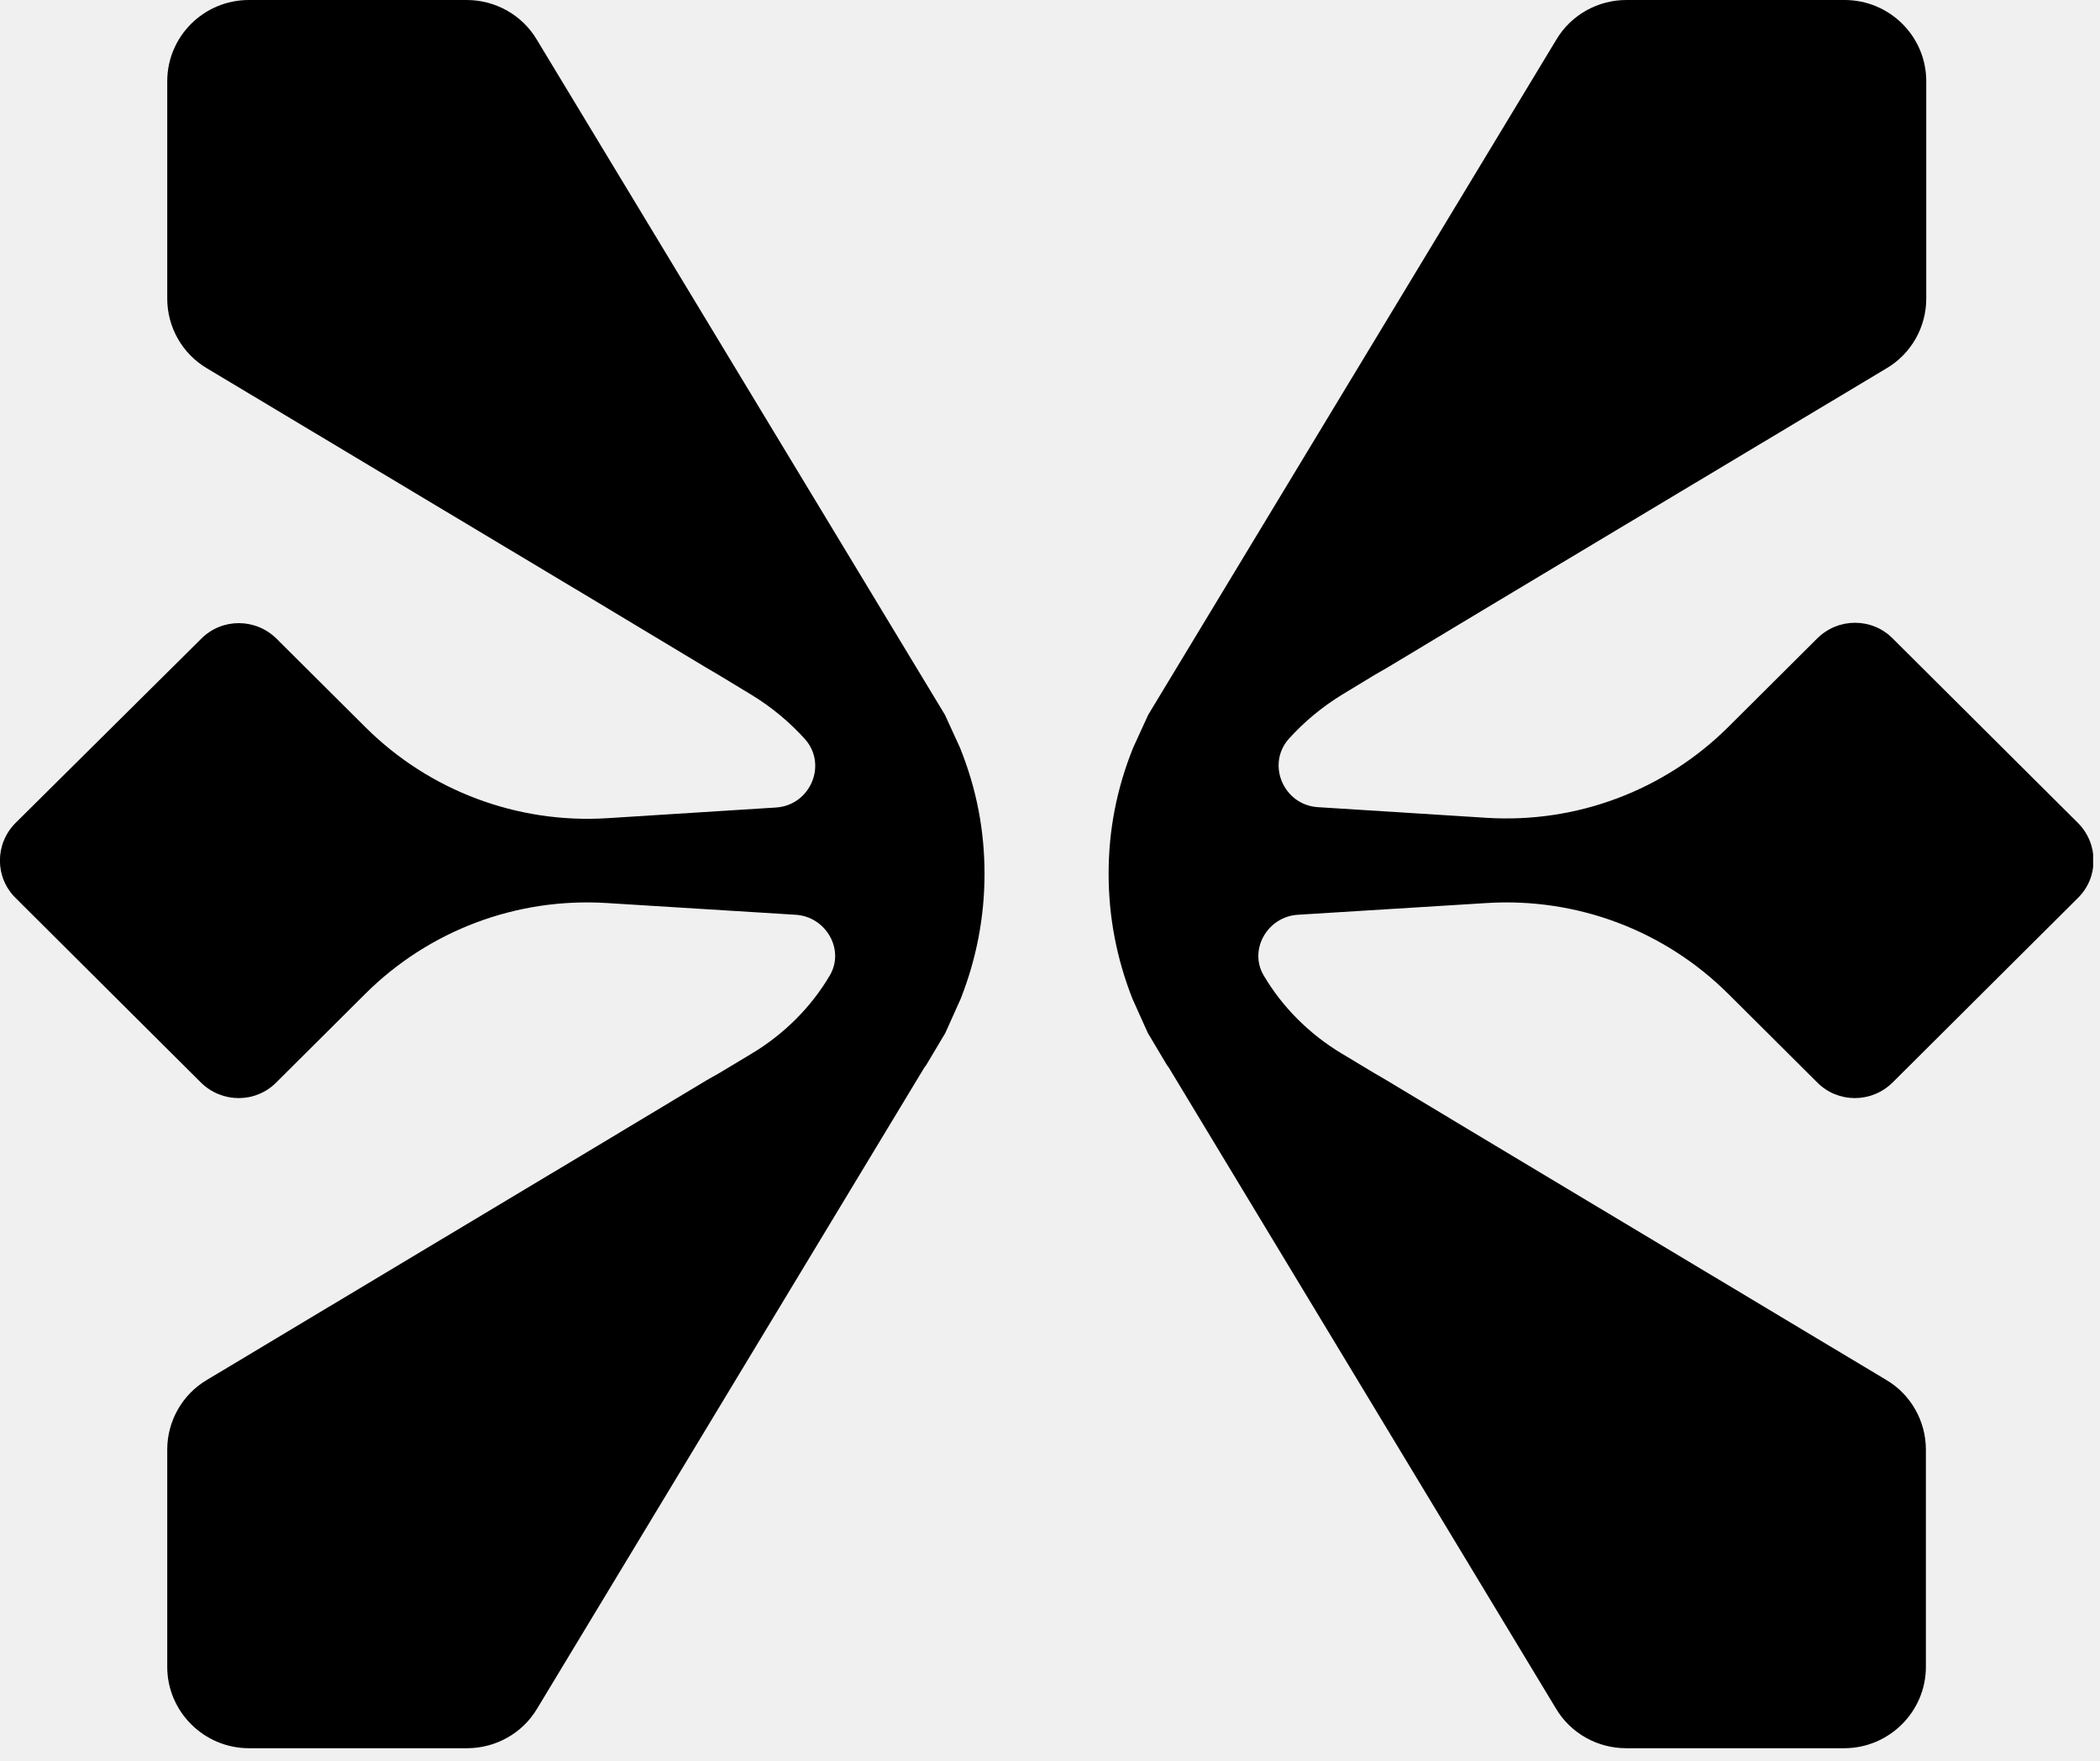
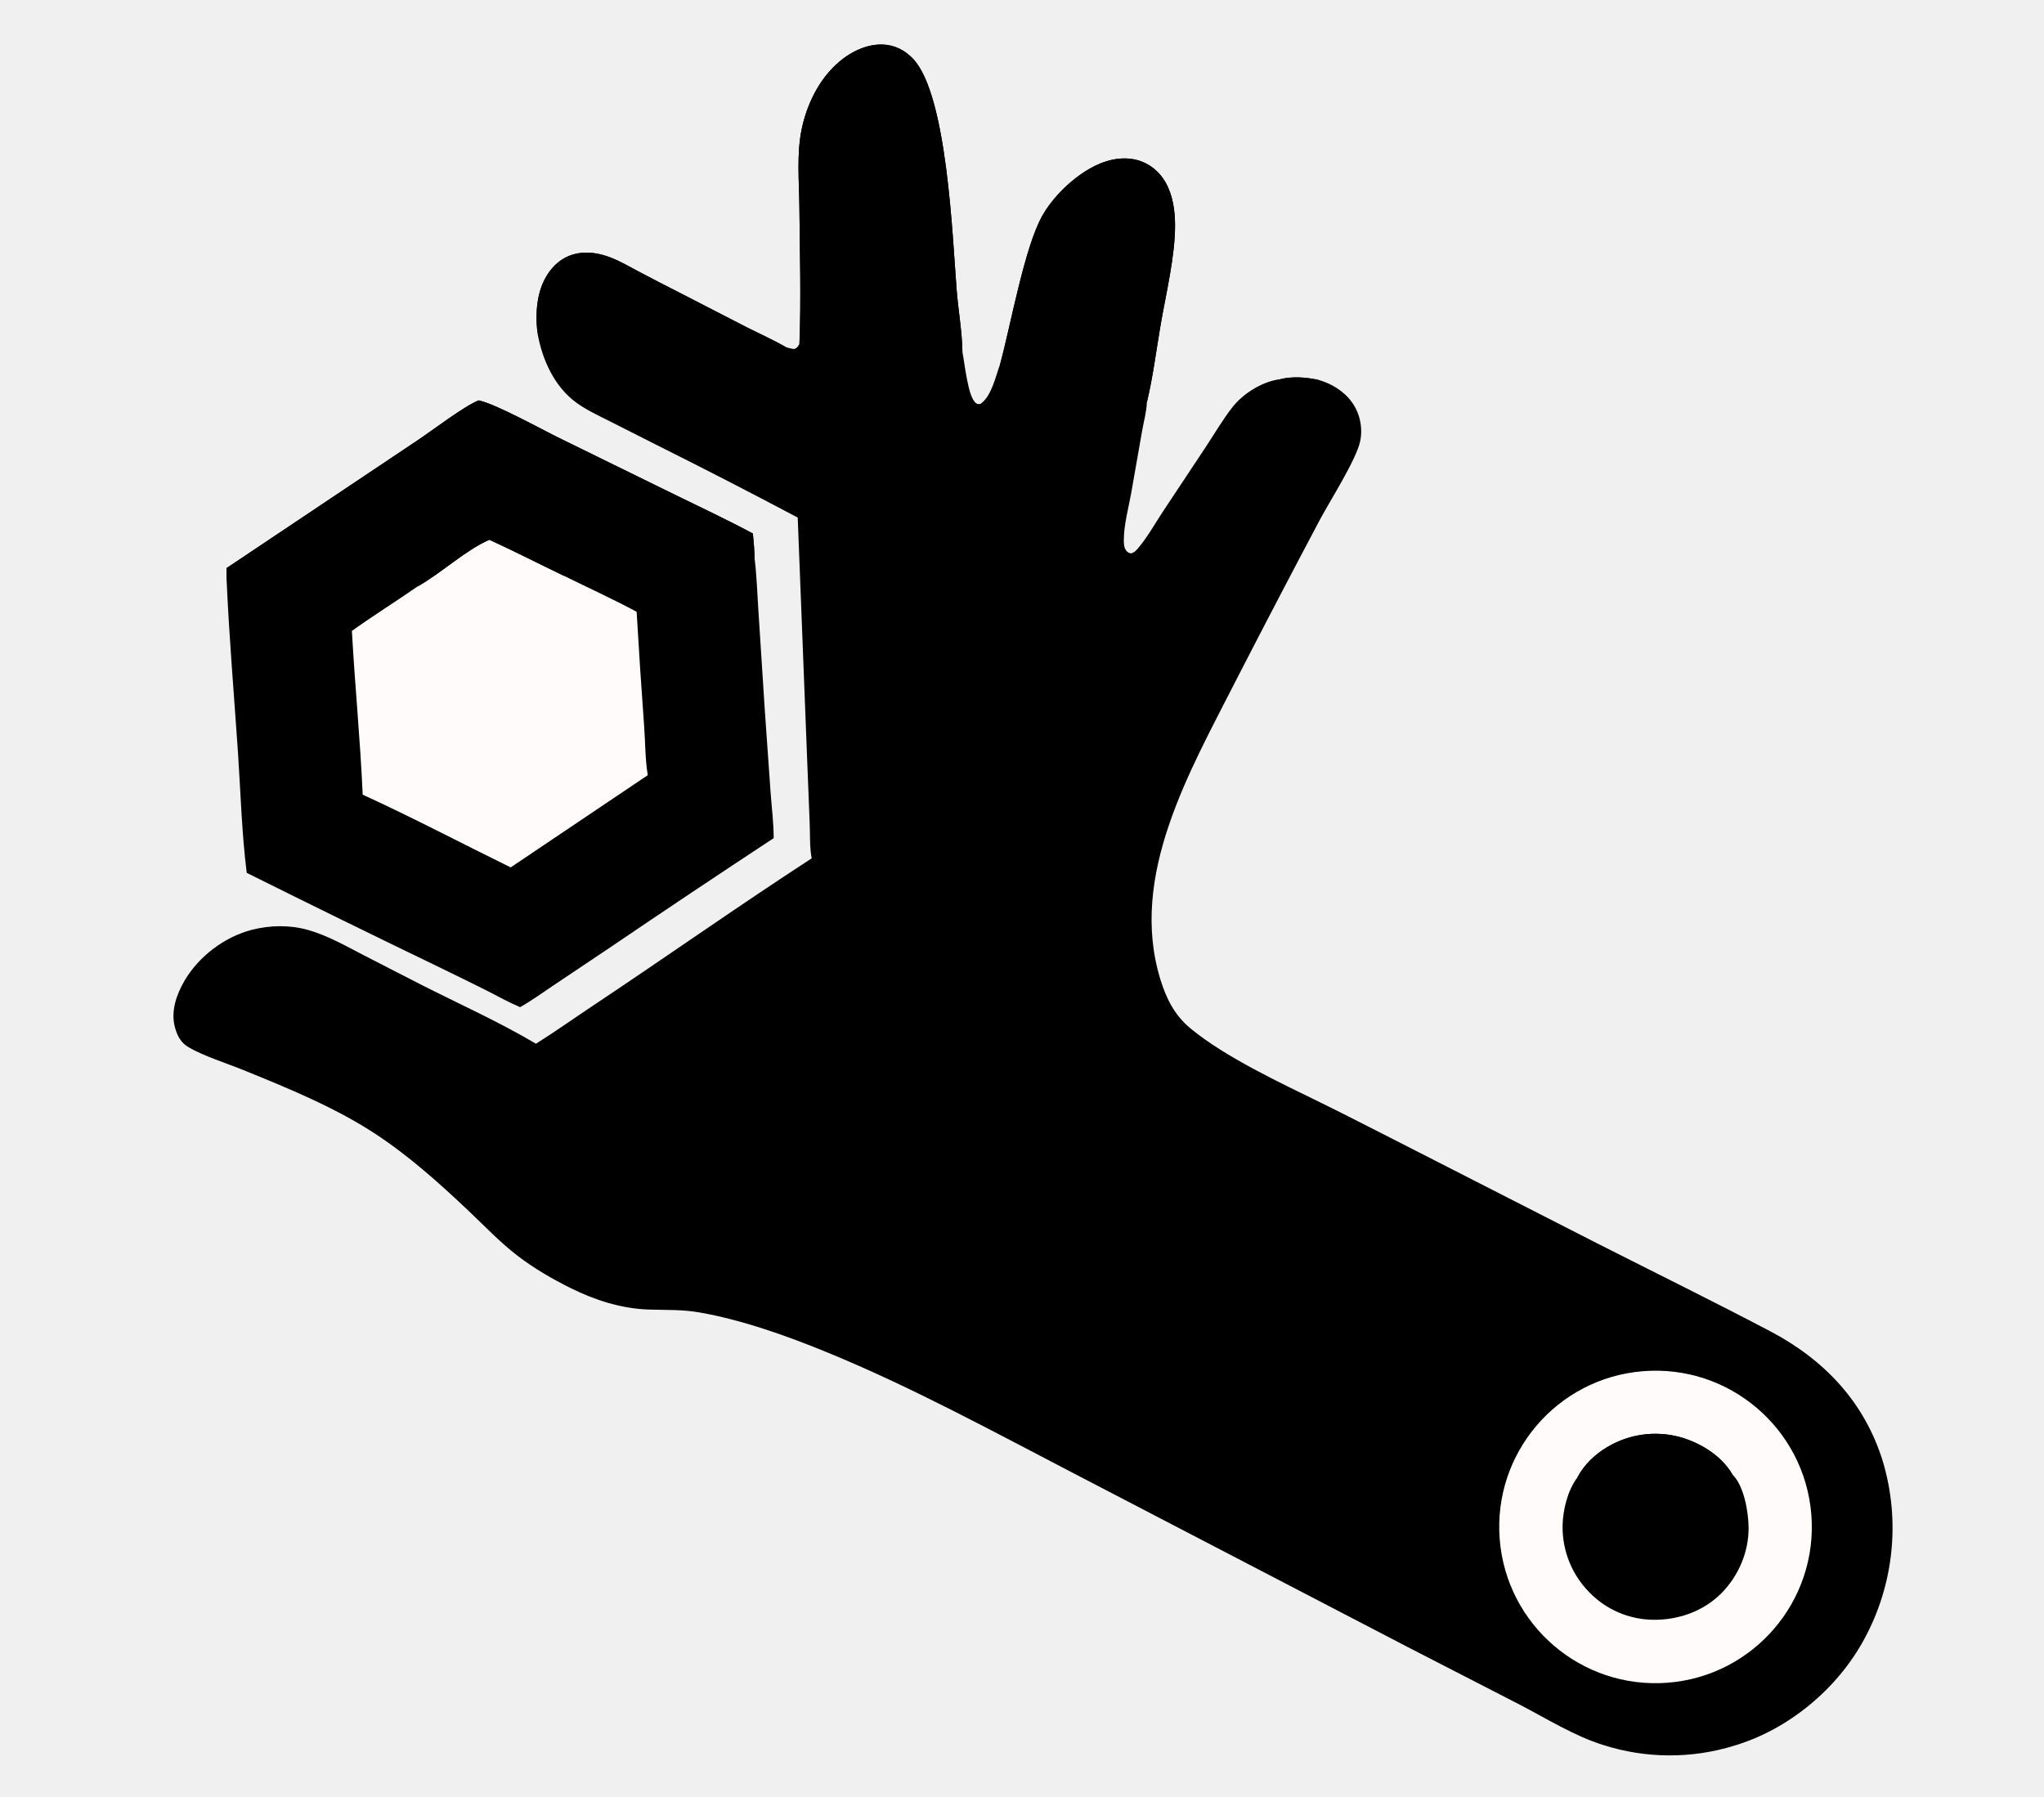
- <svg xmlns="http://www.w3.org/2000/svg" width="124" height="104" viewBox="0 0 124 104" fill="none">
-   <g clip-path="url(#clip0_5_7847)">
-     <path d="M41.69 63.824L35.268 67.684L12.212 81.506C10.76 82.365 9.875 83.939 9.875 85.617V98.453C9.875 101.095 12.044 103.256 14.697 103.256H27.583C29.267 103.256 30.846 102.375 31.709 100.928L54.596 63.027L54.681 62.922L55.818 61.014L56.723 59C57.65 56.651 58.134 54.176 58.134 51.617C58.134 49.059 57.671 46.605 56.681 44.151L55.797 42.221L31.689 2.328C30.825 0.881 29.246 0 27.562 0H14.697C12.044 0 9.875 2.139 9.875 4.803V17.639C9.875 19.317 10.76 20.89 12.212 21.75L35.247 35.551L41.732 39.452L42.448 39.872L44.385 41.046C45.585 41.781 46.638 42.661 47.543 43.668C48.87 45.178 47.838 47.569 45.816 47.695L35.857 48.325C30.552 48.66 25.351 46.709 21.582 42.955L16.339 37.733C15.097 36.495 13.097 36.495 11.876 37.733L0.927 48.597C-0.315 49.835 -0.315 51.827 0.927 53.044L11.854 63.929C13.097 65.167 15.097 65.167 16.318 63.929L21.561 58.707C25.33 54.952 30.509 53.002 35.836 53.337L46.975 54.029C48.764 54.134 49.901 56.085 48.996 57.616C47.922 59.441 46.343 61.056 44.385 62.23L42.427 63.405" fill="black" />
-     <path d="M81.189 39.851L79.252 41.026C78.052 41.76 76.999 42.641 76.094 43.647C74.767 45.157 75.799 47.548 77.82 47.674L87.779 48.303C93.085 48.639 98.286 46.688 102.055 42.934L107.298 37.712C108.54 36.474 110.54 36.474 111.761 37.712L122.689 48.597C123.931 49.835 123.931 51.827 122.689 53.044L111.761 63.929C110.519 65.167 108.519 65.167 107.298 63.929L102.055 58.707C98.286 54.952 93.106 53.002 87.779 53.337L76.641 54.029C74.852 54.134 73.715 56.085 74.62 57.616C75.694 59.441 77.273 61.056 79.231 62.23L81.189 63.405L81.905 63.824L88.327 67.684L111.382 81.506C112.835 82.365 113.719 83.939 113.719 85.617V98.453C113.719 101.095 111.551 103.256 108.898 103.256H96.012C94.328 103.256 92.749 102.375 91.885 100.928L68.998 63.027L68.914 62.922L67.777 61.014L66.872 59C65.945 56.651 65.461 54.176 65.461 51.617C65.461 49.059 65.924 46.605 66.914 44.151L67.798 42.221L91.906 2.328C92.769 0.881 94.349 0 96.033 0H108.919C111.572 0 113.741 2.139 113.741 4.803V17.639C113.741 19.317 112.856 20.89 111.403 21.75L88.369 35.551L81.884 39.452" fill="black" />
-   </g>
-   <defs>
-     <clipPath id="clip0_5_7847">
-       <rect width="123.594" height="103.256" fill="white" />
-     </clipPath>
-   </defs>
+ <svg xmlns="http://www.w3.org/2000/svg" width="720" height="633">
+   <path d="M281.6 121.179C282.22 105.156 281.734 88.989 281.584 72.95C281.501 64.108 280.575 54.361 282.358 45.664C284.102 37.16 288.118 28.662 294.543 22.703C298.912 18.649 304.844 15.476 310.944 15.689C315.208 15.838 318.908 17.758 321.757 20.849C333.635 33.738 335.487 83.196 336.97 102.012C337.537 109.213 338.922 116.92 339.019 124.07C339.814 127.745 340.91 139.937 343.795 142.014C344.444 142.482 344.66 142.365 345.407 142.261C349.342 139.465 350.738 132.479 352.321 128.178C356.029 114.531 360.905 87.061 367.132 76.039C370.84 69.475 377.258 63.217 383.769 59.448C388.769 56.553 394.791 54.859 400.522 56.37C404.86 57.514 408.407 60.402 410.595 64.294C413.135 68.812 413.883 74.115 413.912 79.227C413.975 90.072 410.715 103.507 408.844 114.339C407.282 123.387 406.143 132.81 403.985 141.724C403.886 144.901 402.903 148.449 402.34 151.606L398.441 173.836C397.487 179.019 395.924 184.787 395.866 190.039C395.851 191.342 395.871 192.89 396.728 193.965C397.28 194.656 397.654 194.803 398.502 194.941C399.581 194.582 400.143 194.005 400.872 193.144C404.133 189.295 406.769 184.586 409.536 180.365L424.924 157.159C427.943 152.579 430.801 147.655 434.193 143.356C437.998 138.536 444.781 134.332 450.931 133.578C455.477 132.498 459.914 132.89 464.452 133.821C466.104 134.316 467.785 134.955 469.305 135.772C473.753 138.164 477.283 141.903 478.729 146.806C479.554 149.604 479.732 152.678 479.102 155.532C477.667 162.028 468.623 176.193 464.986 182.978C454.92 201.958 444.976 221.002 435.156 240.11C419.158 271.636 397.527 308.45 408.743 345.003C410.846 351.855 413.79 357.693 419.388 362.31C431.712 372.473 451.251 381.574 465.808 388.709C474.053 392.751 482.215 397.003 490.418 401.135L562.663 438.019C582.968 448.327 603.466 458.38 623.612 468.982C642.68 479.017 656.874 494.029 663.268 514.922C669.463 535.821 667.081 558.326 656.65 577.467C647.178 594.959 630.018 609.219 610.948 614.926C595.923 619.585 579.829 619.52 564.843 614.739C554.691 611.601 544.932 605.487 535.521 600.596L495.805 580.171L378.284 519.046C349.657 504.177 321.268 488.665 291.406 476.407C277.285 470.611 261.358 464.926 246.296 462.309C240.316 461.27 234.55 461.506 228.538 461.312C218.868 460.999 209.559 458.003 200.952 453.722C194.397 450.462 188.008 446.754 182.202 442.279C176.043 437.533 170.688 431.871 165.053 426.536C154.761 416.792 143.963 407.108 132.081 399.337C117.909 390.068 101.45 383.332 85.789 376.971C79.91 374.583 71.865 372.056 66.503 368.956C63.678 367.323 62.422 364.868 61.603 361.818C60.093 356.189 62.183 350.272 65.029 345.422C70.043 336.879 79.144 329.984 88.762 327.533C95.128 325.911 101.943 325.782 108.299 327.535C115.23 329.446 121.794 333.224 128.157 336.51L147.904 346.646C161.471 353.555 175.715 359.908 188.792 367.676C195.593 363.407 202.15 358.735 208.836 354.286C234.619 337.134 259.957 319.227 285.92 302.364C285.17 298.54 285.385 294.227 285.225 290.322L284.266 266.154L280.997 182.323C264.565 173.619 248.03 165.11 231.396 156.8L214.908 148.457C210.976 146.459 206.808 144.559 203.215 141.988C195.204 136.258 190.875 126.475 189.272 117C188.49 109.242 189.144 100.893 194.34 94.657C197.066 91.385 200.731 89.414 205 89.053C208.444 88.762 211.809 89.462 215.017 90.689C218.548 92.039 221.92 94.044 225.264 95.806C230.092 98.348 234.939 100.854 239.804 103.324L262.961 115.239C267.569 117.578 272.412 119.733 276.88 122.312C277.895 122.621 278.806 122.861 279.865 122.95C280.895 122.465 281.002 122.118 281.6 121.179Z" />
+   <path d="M281.6 121.179C282.22 105.156 281.734 88.989 281.584 72.95C281.501 64.108 280.575 54.361 282.358 45.664C284.102 37.16 288.118 28.662 294.543 22.703C298.912 18.649 304.844 15.476 310.944 15.689C315.208 15.838 318.908 17.758 321.757 20.849C333.635 33.738 335.487 83.196 336.97 102.012C337.537 109.213 338.922 116.92 339.019 124.07C338.958 124.12 338.886 124.159 338.835 124.219C338.234 124.932 338.611 127.213 338.8 128.134L339 127.431L338.482 127.762L338.96 127.651L338.468 127.721C338.081 126.205 337.953 124.381 336.848 123.275C336.328 123.267 336.572 123.298 335.975 123.148C334.86 122.868 331.152 126.708 329.55 127.252C327.355 127.996 323.464 128.551 321.28 127.755C319.908 127.255 318.765 126.526 317.243 126.49C315.272 126.443 313.282 126.741 311.304 126.751C306.801 126.774 302.288 126.556 297.787 126.649C296.287 126.68 293.795 127.292 292.462 126.882C292.357 126.85 292.26 126.798 292.164 126.747C291.604 126.455 291.15 126.269 290.557 126.057L290.187 127.155L289.995 127.104L289.481 126.109C289.003 126.548 288.532 126.995 288.067 127.448L287.765 127.36L287.522 126.568L287.034 126.852C286.549 126.201 287.118 125.479 286.241 124.265C286.377 123.773 286.479 123.446 286.787 123.027C286.863 122.924 286.947 122.828 287.027 122.729C286.455 122.032 286.351 122.03 285.474 121.778L285.8 121.56L285.36 121.736C284.947 121.01 284.59 120.659 283.92 120.163C282.866 120.927 282.404 122.886 281.75 124.059C280.986 124.475 280.924 124.361 280.06 124.167L280.03 123.802C280.597 123.459 281.131 123.173 281.532 122.628C281.863 122.177 281.655 121.706 281.6 121.179Z" />
+   <path d="M352.321 128.178C356.029 114.531 360.905 87.061 367.132 76.039C370.84 69.475 377.258 63.217 383.769 59.448C388.769 56.553 394.791 54.859 400.522 56.37C404.86 57.514 408.407 60.402 410.595 64.294C413.135 68.812 413.883 74.115 413.912 79.227C413.975 90.072 410.715 103.507 408.844 114.339C407.282 123.387 406.143 132.81 403.985 141.724C403.957 141.712 403.928 141.705 403.903 141.688C401.592 140.082 405.698 132.018 404.547 128.646C404.297 127.915 403.767 127.388 403.062 127.104C401.298 126.394 399.995 127.305 398.392 127.968C397.418 128.37 396.593 128.674 395.575 128.259C394.923 127.501 394.409 126.929 393.525 126.448C386.564 127.113 379.689 125.975 373.206 126.413C369.964 126.633 367.481 129.342 363.893 128.991C361.656 128.772 359.941 126.082 357.824 125.916L357.072 126.634C357.083 126.416 357.105 126.194 357.056 125.978C356.869 125.146 356.697 125.043 356.015 124.638C355.086 124.938 355.011 125.112 354.389 125.884C354.163 127.679 353.264 129.126 352.469 130.723C352.566 129.91 352.506 129.268 352.372 128.471L352.321 128.178Z" />
+   <path d="M189.272 117C188.49 109.242 189.144 100.893 194.34 94.657C197.066 91.385 200.731 89.414 205 89.053C208.444 88.762 211.809 89.462 215.017 90.689C218.548 92.039 221.92 94.044 225.264 95.806C230.092 98.348 234.939 100.854 239.804 103.324L262.961 115.239C267.569 117.578 272.412 119.733 276.88 122.312C277.233 122.817 277.574 123.235 277.76 123.829L277.521 124.17C276.459 123.853 275.517 123.63 274.412 123.544C273.576 124.108 273.66 124.473 273.417 125.426C272.137 125.098 271.704 123.604 270.601 123.373C268.806 122.998 269.14 124.484 265.977 123.238C265.294 124.072 266.126 124.747 265.818 125.833C264.497 127.2 261.56 127.577 259.709 127.441C258.734 127.37 258.414 126.959 257.879 126.219C257.469 126.312 257.052 126.391 256.645 126.493C253.107 127.381 246.075 126.727 242.185 126.733C233.752 126.747 225.178 127.078 216.759 126.72C214.929 126.642 212.818 125.616 211.12 126.425L211.17 127.241L210.688 127.271L210.635 126.286C209.588 126.275 207.14 127.011 206.381 127.801C206.288 127.898 206.223 128.017 206.144 128.126L205.636 127.568C205.28 128.272 205.009 128.757 204.443 129.324C204.095 128.672 204.208 128.92 203.936 128.279L203.757 127.849C202.556 128.062 201.673 129.7 200.444 130.258C199.823 130.261 199.288 130.366 198.73 130.059C196.625 128.901 193.884 123.292 193.359 121.002C193.146 120.07 192.724 119.545 192.104 118.836L191.746 118.819L191.322 119.596C191.187 118.743 191.501 118.271 191.887 117.545L192.049 117.246C191.76 116.383 191.575 116.313 190.846 115.743C190.011 116.037 189.791 116.326 189.272 117Z" />
+   <path d="M450.931 133.578C455.477 132.498 459.914 132.89 464.452 133.821C460.168 134.886 455.346 133.736 450.931 133.578Z" />
+   <path fill="#FFFBFB" d="M578.61 483.039C608.995 480.521 635.641 503.169 638.043 533.555C640.446 563.941 617.69 590.493 587.287 592.779C557.048 595.052 530.664 572.451 528.274 542.23C525.885 512.008 548.39 485.544 578.61 483.039Z" />
+   <path d="M555.659 520.43C557.909 516.018 562.014 512.157 566.267 509.692C573.881 505.18 582.988 503.912 591.545 506.172C598.828 508.143 606.405 512.768 610.256 519.427C614.323 523.345 615.873 532.578 615.943 537.967C616.056 546.641 612.395 555.221 606.271 561.333C600.043 567.549 591.325 570.668 582.596 570.597C573.968 570.569 565.72 567.042 559.74 560.823C553.632 554.579 550.275 546.152 550.419 537.42C550.535 531.824 552.214 524.958 555.659 520.43Z" />
+   <path d="M555.659 520.43C557.909 516.018 562.014 512.157 566.267 509.692C573.881 505.18 582.988 503.912 591.545 506.172C598.828 508.143 606.405 512.768 610.256 519.427C610.244 519.533 610.218 519.638 610.222 519.745C610.275 521.309 612.014 522.389 611.804 523.986C609.297 525.031 604.893 525.029 602.171 525.136C597.263 525.33 558.874 525.073 557.212 524.377C556.328 524.006 555.464 523.581 554.603 523.158C555.029 522.493 556.075 521.221 556.08 520.485L555.659 520.43Z" />
+   <path d="M79.796 200.127L146.71 155.359C152.136 151.777 163.174 143.263 168.566 141.05C174.245 142.08 190.958 151.359 197.158 154.374L237.151 173.988C246.524 178.577 256.01 183.013 265.205 187.951C265.505 190.899 265.737 193.809 265.812 196.775C266.553 202.722 266.726 208.81 267.123 214.792L269.44 250.723L271.458 279.379C271.846 284.619 272.532 289.999 272.53 295.249C253.36 307.86 234.28 320.609 215.293 333.495L194.697 347.297C190.925 349.813 187.155 352.586 183.199 354.79C179.142 353.077 175.271 350.894 171.345 348.9C165.775 346.114 160.188 343.364 154.582 340.651C131.955 329.736 109.397 318.679 86.91 307.478C85.138 293.39 84.77 279.008 83.807 264.832C82.444 244.744 80.719 224.603 79.831 204.489L79.796 200.127Z" />
+   <path fill="#FFFBFB" d="M147.055 206.609C155.282 202.027 164.103 193.686 172.383 190.144C181.198 194.167 189.815 198.607 198.552 202.796C207.107 207.02 215.854 210.997 224.255 215.511C225.039 229.063 225.928 242.608 226.921 256.145C227.319 261.69 227.261 267.599 228.178 273.067L179.885 305.557C162.698 297.119 145.089 287.854 127.761 279.941C126.914 260.699 125.02 241.49 123.951 222.256C131.511 216.842 139.414 211.908 147.055 206.609Z" />
+   <path d="M79.796 200.127L146.71 155.359C152.136 151.777 163.174 143.263 168.566 141.05C174.245 142.08 190.958 151.359 197.158 154.374L237.151 173.988C246.524 178.577 256.01 183.013 265.205 187.951C265.505 190.899 265.737 193.809 265.812 196.775C265.683 198.316 265.863 201.851 264.948 202.928C265.094 203.087 265.018 203.074 265.122 203.08L264.96 201.481C264.326 201.247 263.554 201.353 262.931 201.604C262.398 201.819 261.905 202.274 261.453 202.62C260.411 203.417 259.531 203.759 258.218 203.887C255.208 204.181 252.027 203.481 248.988 203.474L227.444 203.632C223.563 203.643 219.586 203.868 215.734 203.34C213.202 202.993 200.939 200.451 199.351 201.661C198.904 202.002 198.78 202.302 198.552 202.796C189.815 198.607 181.198 194.167 172.383 190.144C164.103 193.686 155.282 202.027 147.055 206.609L146.911 204.926C146.321 204.213 146.082 204.097 145.175 203.932C141.541 203.273 137.652 203.851 133.978 203.825L109.654 203.649C101.271 203.629 93.054 202.669 84.641 203.191C82.914 203.298 81.275 203.448 79.831 204.489L79.796 200.127Z" />
</svg>
